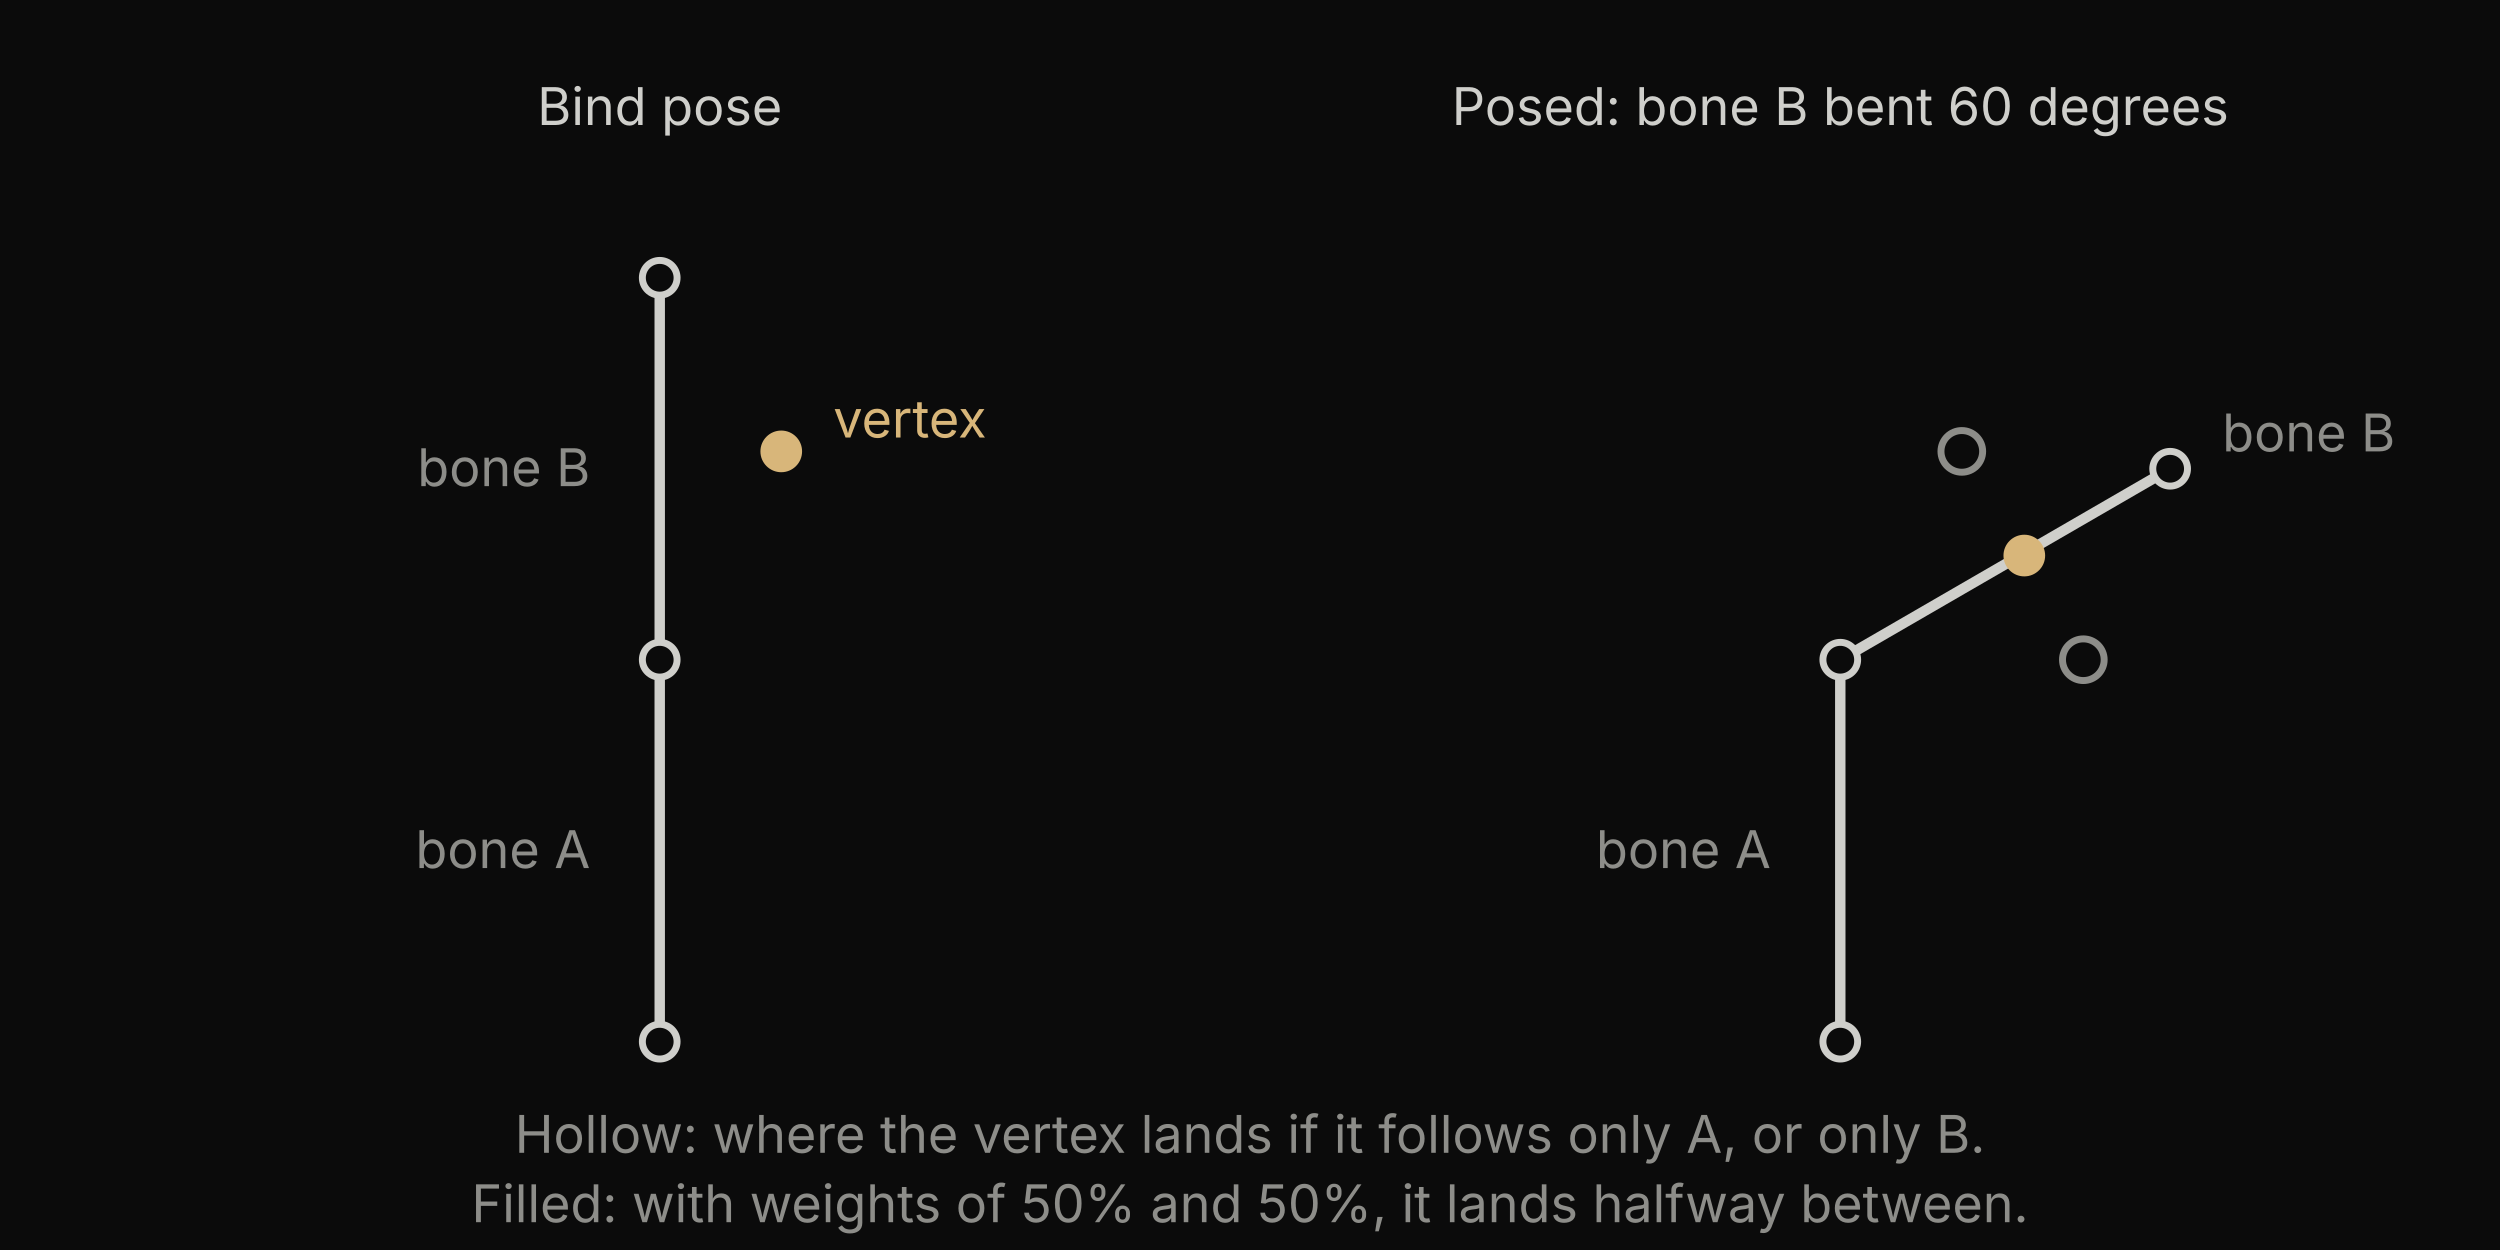
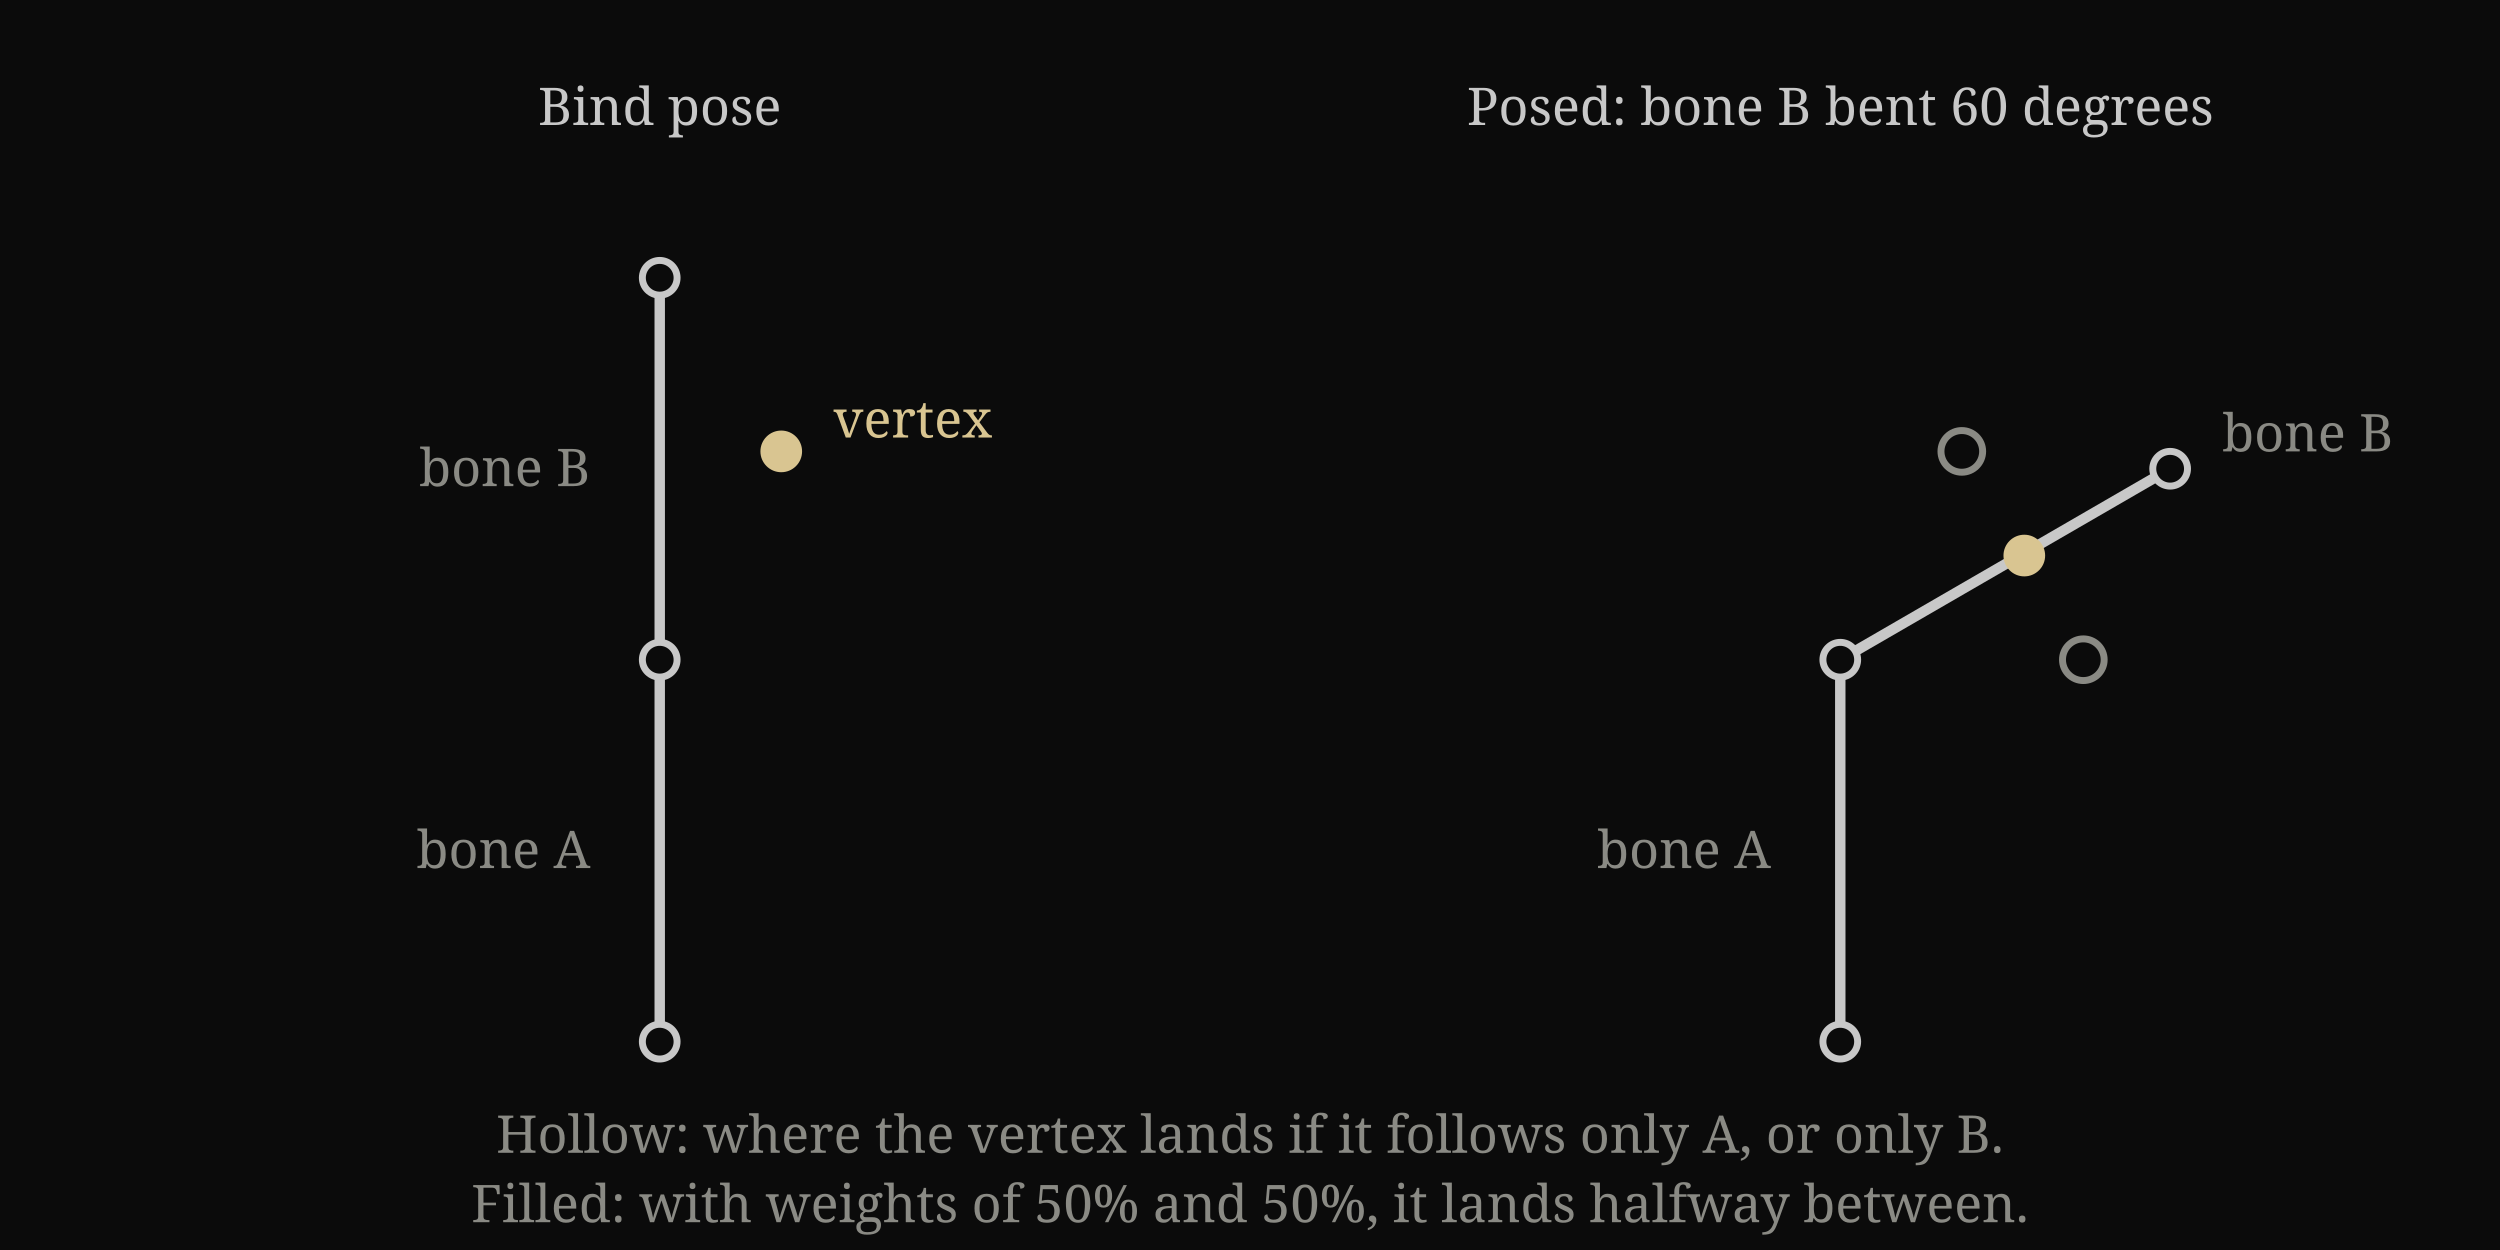
- <svg xmlns="http://www.w3.org/2000/svg" viewBox="0 0 720 360" font-family="Inter, sans-serif" font-size="15">
+ <svg xmlns="http://www.w3.org/2000/svg" viewBox="0 0 720 360" font-family="Georgia, serif" font-size="15">
  <rect width="720" height="360" fill="#0b0b0b" />
-   <text x="190" y="36" text-anchor="middle" fill="#cfcfcb">Bind pose</text>
-   <text x="530" y="36" text-anchor="middle" fill="#cfcfcb">Posed: bone B bent 60 degrees</text>
-   <line x1="190" y1="300" x2="190" y2="190" stroke="#cfcfcb" stroke-width="3" />
-   <line x1="190" y1="190" x2="190" y2="80" stroke="#cfcfcb" stroke-width="3" />
-   <circle cx="190" cy="300" r="5" fill="#0b0b0b" stroke="#cfcfcb" stroke-width="2" />
-   <circle cx="190" cy="190" r="5" fill="#0b0b0b" stroke="#cfcfcb" stroke-width="2" />
-   <circle cx="190" cy="80" r="5" fill="#0b0b0b" stroke="#cfcfcb" stroke-width="2" />
-   <circle cx="225" cy="130" r="6" fill="#d8b67a" />
-   <text x="170" y="250" text-anchor="end" fill="#8d8d89">bone A</text>
-   <text x="170" y="140" text-anchor="end" fill="#8d8d89">bone B</text>
-   <text x="240" y="126" fill="#d8b67a">vertex</text>
-   <line x1="530" y1="300" x2="530" y2="190" stroke="#cfcfcb" stroke-width="3" />
-   <line x1="530" y1="190" x2="625" y2="135" stroke="#cfcfcb" stroke-width="3" />
-   <circle cx="530" cy="300" r="5" fill="#0b0b0b" stroke="#cfcfcb" stroke-width="2" />
-   <circle cx="530" cy="190" r="5" fill="#0b0b0b" stroke="#cfcfcb" stroke-width="2" />
-   <circle cx="625" cy="135" r="5" fill="#0b0b0b" stroke="#cfcfcb" stroke-width="2" />
-   <circle cx="565" cy="130" r="6" fill="none" stroke="#8d8d89" stroke-width="2" />
-   <circle cx="600" cy="190" r="6" fill="none" stroke="#8d8d89" stroke-width="2" />
-   <circle cx="583" cy="160" r="6" fill="#d8b67a" />
-   <text x="510" y="250" text-anchor="end" fill="#8d8d89">bone A</text>
-   <text x="640" y="130" fill="#8d8d89">bone B</text>
-   <text x="360" y="332" text-anchor="middle" fill="#8d8d89">Hollow: where the vertex lands if it follows only A, or only B.</text>
-   <text x="360" y="352" text-anchor="middle" fill="#8d8d89">Filled: with weights of 50% and 50%, it lands halfway between.</text>
+   <text x="190" y="36" text-anchor="middle" fill="#c8c8c8">Bind pose</text>
+   <text x="530" y="36" text-anchor="middle" fill="#c8c8c8">Posed: bone B bent 60 degrees</text>
+   <line x1="190" y1="300" x2="190" y2="190" stroke="#c8c8c8" stroke-width="3" />
+   <line x1="190" y1="190" x2="190" y2="80" stroke="#c8c8c8" stroke-width="3" />
+   <circle cx="190" cy="300" r="5" fill="#0b0b0b" stroke="#c8c8c8" stroke-width="2" />
+   <circle cx="190" cy="190" r="5" fill="#0b0b0b" stroke="#c8c8c8" stroke-width="2" />
+   <circle cx="190" cy="80" r="5" fill="#0b0b0b" stroke="#c8c8c8" stroke-width="2" />
+   <circle cx="225" cy="130" r="6" fill="#d9c591" />
+   <text x="170" y="250" text-anchor="end" fill="#8a8a84">bone A</text>
+   <text x="170" y="140" text-anchor="end" fill="#8a8a84">bone B</text>
+   <text x="240" y="126" fill="#d9c591">vertex</text>
+   <line x1="530" y1="300" x2="530" y2="190" stroke="#c8c8c8" stroke-width="3" />
+   <line x1="530" y1="190" x2="625" y2="135" stroke="#c8c8c8" stroke-width="3" />
+   <circle cx="530" cy="300" r="5" fill="#0b0b0b" stroke="#c8c8c8" stroke-width="2" />
+   <circle cx="530" cy="190" r="5" fill="#0b0b0b" stroke="#c8c8c8" stroke-width="2" />
+   <circle cx="625" cy="135" r="5" fill="#0b0b0b" stroke="#c8c8c8" stroke-width="2" />
+   <circle cx="565" cy="130" r="6" fill="none" stroke="#8a8a84" stroke-width="2" />
+   <circle cx="600" cy="190" r="6" fill="none" stroke="#8a8a84" stroke-width="2" />
+   <circle cx="583" cy="160" r="6" fill="#d9c591" />
+   <text x="510" y="250" text-anchor="end" fill="#8a8a84">bone A</text>
+   <text x="640" y="130" fill="#8a8a84">bone B</text>
+   <text x="360" y="332" text-anchor="middle" fill="#8a8a84">Hollow: where the vertex lands if it follows only A, or only B.</text>
+   <text x="360" y="352" text-anchor="middle" fill="#8a8a84">Filled: with weights of 50% and 50%, it lands halfway between.</text>
</svg>
